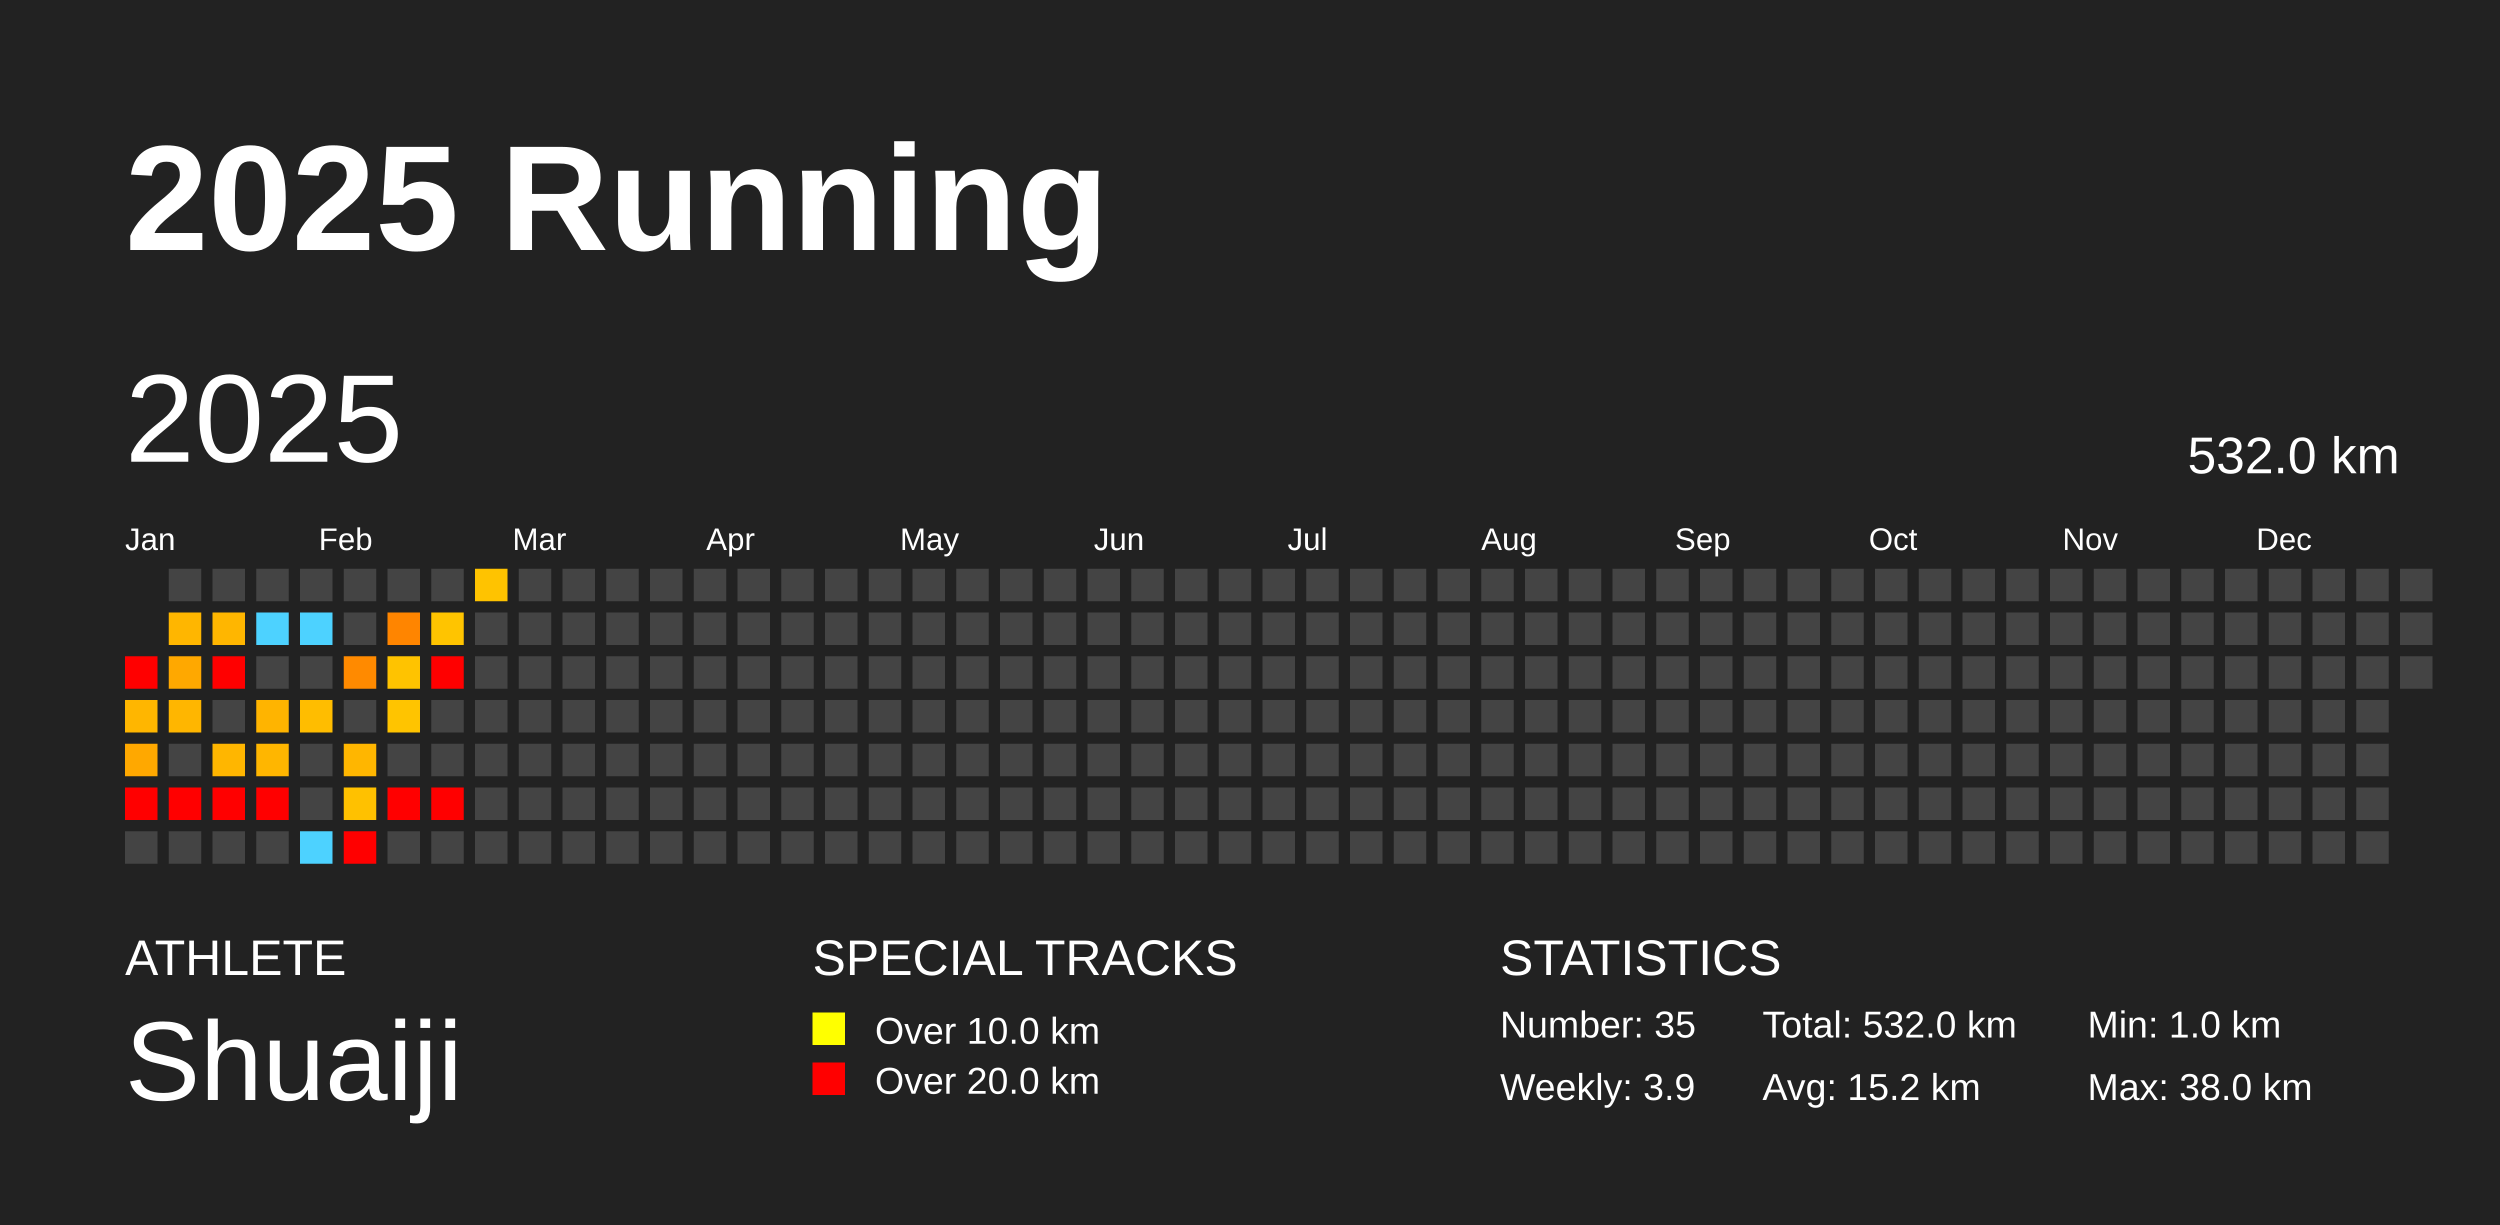
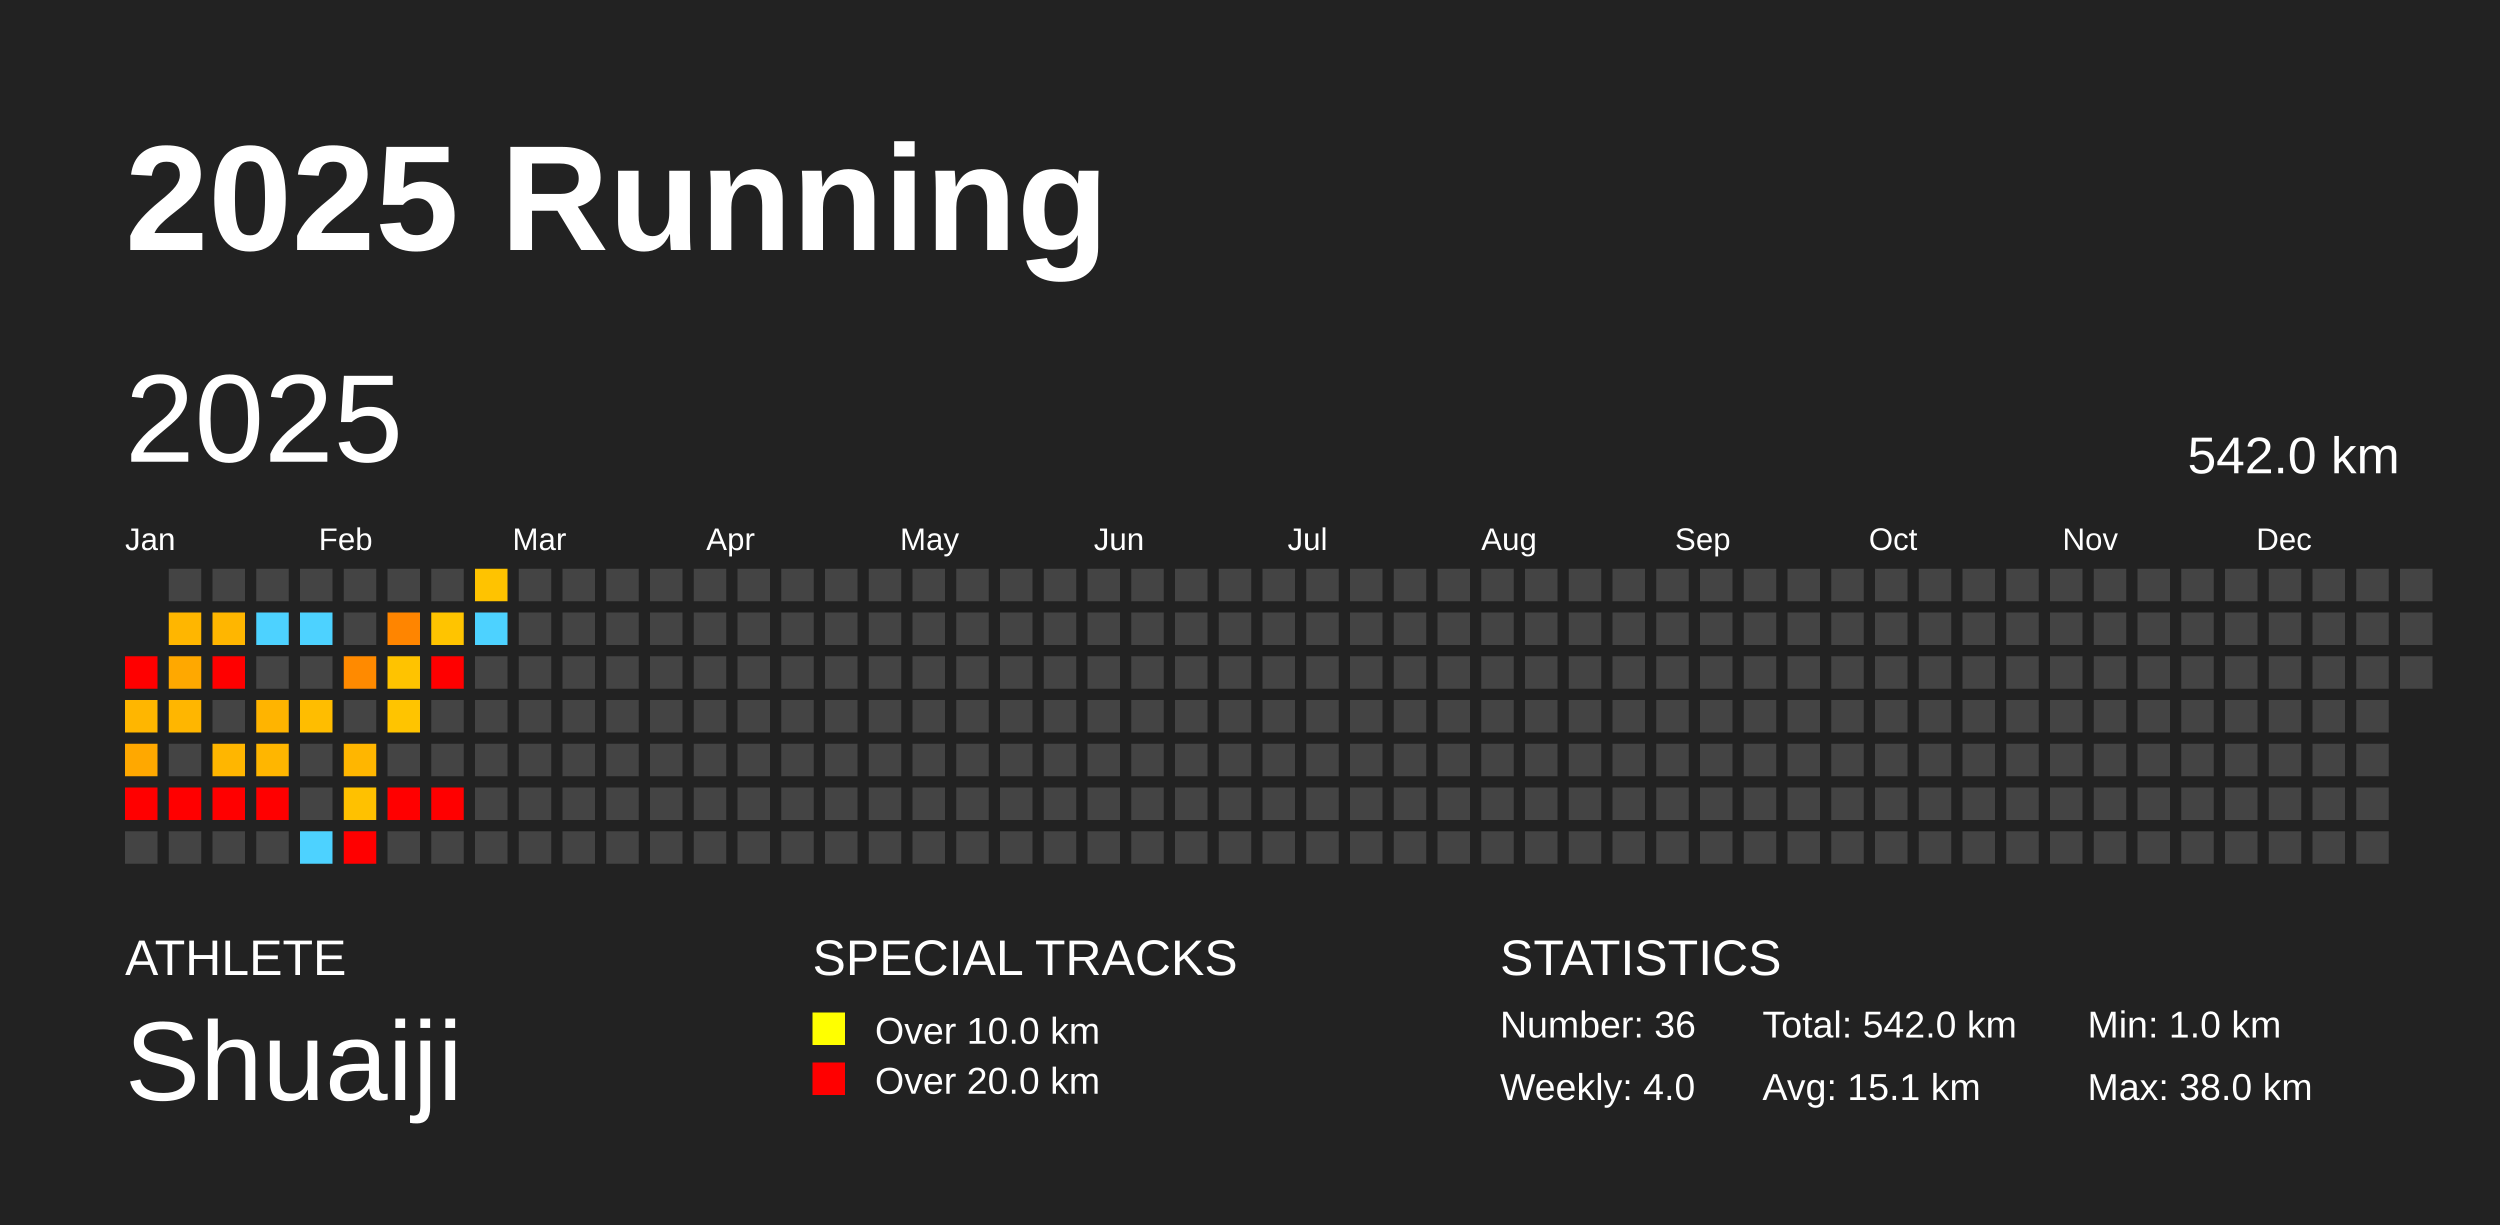
<svg xmlns="http://www.w3.org/2000/svg" baseProfile="full" height="98mm" version="1.1" viewBox="0,0,200,98" width="200mm">
  <defs />
  <rect fill="#222222" height="98" width="200" x="0" y="0" />
  <text fill="#FFFFFF" style="font-size:12px; font-family:Arial; font-weight:bold;" x="10" y="20">2025 Running</text>
  <text fill="#FFFFFF" style="font-size:4px; font-family:Arial" x="10" y="78">ATHLETE</text>
  <text fill="#FFFFFF" style="font-size:9px; font-family:Arial" x="10" y="88">Shuaiji</text>
  <text fill="#FFFFFF" style="font-size:4px; font-family:Arial" x="65" y="78">SPECIAL TRACKS</text>
  <rect fill="yellow" height="2.6" width="2.6" x="65" y="81" />
  <text fill="#FFFFFF" style="font-size:3px; font-family:Arial" x="70" y="83.5">Over 10.0 km</text>
  <rect fill="red" height="2.6" width="2.6" x="65" y="85" />
  <text fill="#FFFFFF" style="font-size:3px; font-family:Arial" x="70" y="87.5">Over 20.0 km</text>
  <text fill="#FFFFFF" style="font-size:4px; font-family:Arial" x="120" y="78">STATISTICS</text>
-   <text fill="#FFFFFF" style="font-size:3px; font-family:Arial" x="120" y="83">Number: 35</text>
-   <text fill="#FFFFFF" style="font-size:3px; font-family:Arial" x="120" y="88">Weekly: 3.9</text>
-   <text fill="#FFFFFF" style="font-size:3px; font-family:Arial" x="141" y="83">Total: 532.0 km</text>
-   <text fill="#FFFFFF" style="font-size:3px; font-family:Arial" x="141" y="88">Avg: 15.2 km</text>
+   <text fill="#FFFFFF" style="font-size:3px; font-family:Arial" x="120" y="83">Number: 36</text>
+   <text fill="#FFFFFF" style="font-size:3px; font-family:Arial" x="120" y="88">Weekly: 4.0</text>
+   <text fill="#FFFFFF" style="font-size:3px; font-family:Arial" x="141" y="83">Total: 542.0 km</text>
+   <text fill="#FFFFFF" style="font-size:3px; font-family:Arial" x="141" y="88">Avg: 15.1 km</text>
  <text fill="#FFFFFF" style="font-size:3px; font-family:Arial" x="167" y="83">Min: 1.0 km</text>
  <text fill="#FFFFFF" style="font-size:3px; font-family:Arial" x="167" y="88">Max: 38.0 km</text>
  <text dominant-baseline="hanging" fill="#FFFFFF" style="font-size:10.0px; font-family:Arial;" x="10" y="30">2025</text>
-   <text dominant-baseline="hanging" fill="#FFFFFF" style="font-size:4.125px; font-family:Arial;" x="175" y="35">532.0 km</text>
+   <text dominant-baseline="hanging" fill="#FFFFFF" style="font-size:4.125px; font-family:Arial;" x="175" y="35">542.0 km</text>
  <text fill="#FFFFFF" style="font-size:2.5px; font-family:Arial" x="10.0" y="44">Jan</text>
  <text fill="#FFFFFF" style="font-size:2.5px; font-family:Arial" x="25.5" y="44">Feb</text>
  <text fill="#FFFFFF" style="font-size:2.5px; font-family:Arial" x="41.0" y="44">Mar</text>
  <text fill="#FFFFFF" style="font-size:2.5px; font-family:Arial" x="56.5" y="44">Apr</text>
  <text fill="#FFFFFF" style="font-size:2.5px; font-family:Arial" x="72.0" y="44">May</text>
  <text fill="#FFFFFF" style="font-size:2.5px; font-family:Arial" x="87.5" y="44">Jun</text>
  <text fill="#FFFFFF" style="font-size:2.5px; font-family:Arial" x="103.0" y="44">Jul</text>
  <text fill="#FFFFFF" style="font-size:2.5px; font-family:Arial" x="118.5" y="44">Aug</text>
  <text fill="#FFFFFF" style="font-size:2.5px; font-family:Arial" x="134.0" y="44">Sep</text>
  <text fill="#FFFFFF" style="font-size:2.5px; font-family:Arial" x="149.5" y="44">Oct</text>
  <text fill="#FFFFFF" style="font-size:2.5px; font-family:Arial" x="165.0" y="44">Nov</text>
  <text fill="#FFFFFF" style="font-size:2.5px; font-family:Arial" x="180.5" y="44">Dec</text>
  <rect fill="red" height="2.6" width="2.6" x="10.0" y="52.5" />
  <rect fill="#ffb600" height="2.6" width="2.6" x="10.0" y="56.0" />
  <rect fill="#ffa800" height="2.6" width="2.6" x="10.0" y="59.5" />
  <rect fill="red" height="2.6" width="2.6" x="10.0" y="63.0" />
  <rect fill="#444444" height="2.6" width="2.6" x="10.0" y="66.5" />
  <rect fill="#444444" height="2.6" width="2.6" x="13.5" y="45.5" />
  <rect fill="#ffb600" height="2.6" width="2.6" x="13.5" y="49.0" />
  <rect fill="#ffa800" height="2.6" width="2.6" x="13.5" y="52.5" />
  <rect fill="#ffb600" height="2.6" width="2.6" x="13.5" y="56.0" />
  <rect fill="#444444" height="2.6" width="2.6" x="13.5" y="59.5" />
  <rect fill="red" height="2.6" width="2.6" x="13.5" y="63.0" />
  <rect fill="#444444" height="2.6" width="2.6" x="13.5" y="66.5" />
  <rect fill="#444444" height="2.6" width="2.6" x="17.0" y="45.5" />
  <rect fill="#ffb600" height="2.6" width="2.6" x="17.0" y="49.0" />
  <rect fill="red" height="2.6" width="2.6" x="17.0" y="52.5" />
  <rect fill="#444444" height="2.6" width="2.6" x="17.0" y="56.0" />
  <rect fill="#ffb600" height="2.6" width="2.6" x="17.0" y="59.5" />
  <rect fill="red" height="2.6" width="2.6" x="17.0" y="63.0" />
  <rect fill="#444444" height="2.6" width="2.6" x="17.0" y="66.5" />
  <rect fill="#444444" height="2.6" width="2.6" x="20.5" y="45.5" />
  <rect fill="#4dd2ff" height="2.6" width="2.6" x="20.5" y="49.0" />
  <rect fill="#444444" height="2.6" width="2.6" x="20.5" y="52.5" />
  <rect fill="#ffb400" height="2.6" width="2.6" x="20.5" y="56.0" />
  <rect fill="#ffb600" height="2.6" width="2.6" x="20.5" y="59.5" />
  <rect fill="red" height="2.6" width="2.6" x="20.5" y="63.0" />
  <rect fill="#444444" height="2.6" width="2.6" x="20.5" y="66.5" />
  <rect fill="#444444" height="2.6" width="2.6" x="24.0" y="45.5" />
  <rect fill="#4dd2ff" height="2.6" width="2.6" x="24.0" y="49.0" />
  <rect fill="#444444" height="2.6" width="2.6" x="24.0" y="52.5" />
  <rect fill="#ffbd00" height="2.6" width="2.6" x="24.0" y="56.0" />
  <rect fill="#444444" height="2.6" width="2.6" x="24.0" y="59.5" />
  <rect fill="#444444" height="2.6" width="2.6" x="24.0" y="63.0" />
  <rect fill="#4dd2ff" height="2.6" width="2.6" x="24.0" y="66.5" />
  <rect fill="#444444" height="2.6" width="2.6" x="27.5" y="45.5" />
  <rect fill="#444444" height="2.6" width="2.6" x="27.5" y="49.0" />
  <rect fill="#ff8a00" height="2.6" width="2.6" x="27.5" y="52.5" />
  <rect fill="#444444" height="2.6" width="2.6" x="27.5" y="56.0" />
  <rect fill="#ffb600" height="2.6" width="2.6" x="27.5" y="59.5" />
  <rect fill="#ffc100" height="2.6" width="2.6" x="27.5" y="63.0" />
  <rect fill="red" height="2.6" width="2.6" x="27.5" y="66.5" />
  <rect fill="#444444" height="2.6" width="2.6" x="31.0" y="45.5" />
  <rect fill="#ff8500" height="2.6" width="2.6" x="31.0" y="49.0" />
  <rect fill="#ffc300" height="2.6" width="2.6" x="31.0" y="52.5" />
  <rect fill="#ffc400" height="2.6" width="2.6" x="31.0" y="56.0" />
  <rect fill="#444444" height="2.6" width="2.6" x="31.0" y="59.5" />
  <rect fill="red" height="2.6" width="2.6" x="31.0" y="63.0" />
  <rect fill="#444444" height="2.6" width="2.6" x="31.0" y="66.5" />
  <rect fill="#444444" height="2.6" width="2.6" x="34.5" y="45.5" />
  <rect fill="#ffc400" height="2.6" width="2.6" x="34.5" y="49.0" />
  <rect fill="red" height="2.6" width="2.6" x="34.5" y="52.5" />
  <rect fill="#444444" height="2.6" width="2.6" x="34.5" y="56.0" />
  <rect fill="#444444" height="2.6" width="2.6" x="34.5" y="59.5" />
  <rect fill="red" height="2.6" width="2.6" x="34.5" y="63.0" />
  <rect fill="#444444" height="2.6" width="2.6" x="34.5" y="66.5" />
  <rect fill="#ffc300" height="2.6" width="2.6" x="38.0" y="45.5" />
-   <rect fill="#444444" height="2.6" width="2.6" x="38.0" y="49.0" />
+   <rect fill="#4dd2ff" height="2.6" width="2.6" x="38.0" y="49.0" />
  <rect fill="#444444" height="2.6" width="2.6" x="38.0" y="52.5" />
  <rect fill="#444444" height="2.6" width="2.6" x="38.0" y="56.0" />
  <rect fill="#444444" height="2.6" width="2.6" x="38.0" y="59.5" />
  <rect fill="#444444" height="2.6" width="2.6" x="38.0" y="63.0" />
  <rect fill="#444444" height="2.6" width="2.6" x="38.0" y="66.5" />
  <rect fill="#444444" height="2.6" width="2.6" x="41.5" y="45.5" />
  <rect fill="#444444" height="2.6" width="2.6" x="41.5" y="49.0" />
  <rect fill="#444444" height="2.6" width="2.6" x="41.5" y="52.5" />
  <rect fill="#444444" height="2.6" width="2.6" x="41.5" y="56.0" />
  <rect fill="#444444" height="2.6" width="2.6" x="41.5" y="59.5" />
  <rect fill="#444444" height="2.6" width="2.6" x="41.5" y="63.0" />
  <rect fill="#444444" height="2.6" width="2.6" x="41.5" y="66.5" />
  <rect fill="#444444" height="2.6" width="2.6" x="45.0" y="45.5" />
  <rect fill="#444444" height="2.6" width="2.6" x="45.0" y="49.0" />
  <rect fill="#444444" height="2.6" width="2.6" x="45.0" y="52.5" />
  <rect fill="#444444" height="2.6" width="2.6" x="45.0" y="56.0" />
  <rect fill="#444444" height="2.6" width="2.6" x="45.0" y="59.5" />
  <rect fill="#444444" height="2.6" width="2.6" x="45.0" y="63.0" />
  <rect fill="#444444" height="2.6" width="2.6" x="45.0" y="66.5" />
  <rect fill="#444444" height="2.6" width="2.6" x="48.5" y="45.5" />
  <rect fill="#444444" height="2.6" width="2.6" x="48.5" y="49.0" />
  <rect fill="#444444" height="2.6" width="2.6" x="48.5" y="52.5" />
  <rect fill="#444444" height="2.6" width="2.6" x="48.5" y="56.0" />
  <rect fill="#444444" height="2.6" width="2.6" x="48.5" y="59.5" />
  <rect fill="#444444" height="2.6" width="2.6" x="48.5" y="63.0" />
  <rect fill="#444444" height="2.6" width="2.6" x="48.5" y="66.5" />
  <rect fill="#444444" height="2.6" width="2.6" x="52.0" y="45.5" />
  <rect fill="#444444" height="2.6" width="2.6" x="52.0" y="49.0" />
  <rect fill="#444444" height="2.6" width="2.6" x="52.0" y="52.5" />
  <rect fill="#444444" height="2.6" width="2.6" x="52.0" y="56.0" />
  <rect fill="#444444" height="2.6" width="2.6" x="52.0" y="59.5" />
  <rect fill="#444444" height="2.6" width="2.6" x="52.0" y="63.0" />
  <rect fill="#444444" height="2.6" width="2.6" x="52.0" y="66.5" />
  <rect fill="#444444" height="2.6" width="2.6" x="55.5" y="45.5" />
  <rect fill="#444444" height="2.6" width="2.6" x="55.5" y="49.0" />
  <rect fill="#444444" height="2.6" width="2.6" x="55.5" y="52.5" />
  <rect fill="#444444" height="2.6" width="2.6" x="55.5" y="56.0" />
  <rect fill="#444444" height="2.6" width="2.6" x="55.5" y="59.5" />
  <rect fill="#444444" height="2.6" width="2.6" x="55.5" y="63.0" />
  <rect fill="#444444" height="2.6" width="2.6" x="55.5" y="66.5" />
  <rect fill="#444444" height="2.6" width="2.6" x="59.0" y="45.5" />
  <rect fill="#444444" height="2.6" width="2.6" x="59.0" y="49.0" />
  <rect fill="#444444" height="2.6" width="2.6" x="59.0" y="52.5" />
  <rect fill="#444444" height="2.6" width="2.6" x="59.0" y="56.0" />
  <rect fill="#444444" height="2.6" width="2.6" x="59.0" y="59.5" />
  <rect fill="#444444" height="2.6" width="2.6" x="59.0" y="63.0" />
  <rect fill="#444444" height="2.6" width="2.6" x="59.0" y="66.5" />
  <rect fill="#444444" height="2.6" width="2.6" x="62.5" y="45.5" />
  <rect fill="#444444" height="2.6" width="2.6" x="62.5" y="49.0" />
  <rect fill="#444444" height="2.6" width="2.6" x="62.5" y="52.5" />
  <rect fill="#444444" height="2.6" width="2.6" x="62.5" y="56.0" />
  <rect fill="#444444" height="2.6" width="2.6" x="62.5" y="59.5" />
  <rect fill="#444444" height="2.6" width="2.6" x="62.5" y="63.0" />
  <rect fill="#444444" height="2.6" width="2.6" x="62.5" y="66.5" />
  <rect fill="#444444" height="2.6" width="2.6" x="66.0" y="45.5" />
  <rect fill="#444444" height="2.6" width="2.6" x="66.0" y="49.0" />
  <rect fill="#444444" height="2.6" width="2.6" x="66.0" y="52.5" />
  <rect fill="#444444" height="2.6" width="2.6" x="66.0" y="56.0" />
  <rect fill="#444444" height="2.6" width="2.6" x="66.0" y="59.5" />
  <rect fill="#444444" height="2.6" width="2.6" x="66.0" y="63.0" />
  <rect fill="#444444" height="2.6" width="2.6" x="66.0" y="66.5" />
  <rect fill="#444444" height="2.6" width="2.6" x="69.5" y="45.5" />
  <rect fill="#444444" height="2.6" width="2.6" x="69.5" y="49.0" />
  <rect fill="#444444" height="2.6" width="2.6" x="69.5" y="52.5" />
  <rect fill="#444444" height="2.6" width="2.6" x="69.5" y="56.0" />
  <rect fill="#444444" height="2.6" width="2.6" x="69.5" y="59.5" />
  <rect fill="#444444" height="2.6" width="2.6" x="69.5" y="63.0" />
  <rect fill="#444444" height="2.6" width="2.6" x="69.5" y="66.5" />
  <rect fill="#444444" height="2.6" width="2.6" x="73.0" y="45.5" />
  <rect fill="#444444" height="2.6" width="2.6" x="73.0" y="49.0" />
  <rect fill="#444444" height="2.6" width="2.6" x="73.0" y="52.5" />
  <rect fill="#444444" height="2.6" width="2.6" x="73.0" y="56.0" />
  <rect fill="#444444" height="2.6" width="2.6" x="73.0" y="59.5" />
  <rect fill="#444444" height="2.6" width="2.6" x="73.0" y="63.0" />
  <rect fill="#444444" height="2.6" width="2.6" x="73.0" y="66.5" />
  <rect fill="#444444" height="2.6" width="2.6" x="76.5" y="45.5" />
  <rect fill="#444444" height="2.6" width="2.6" x="76.5" y="49.0" />
  <rect fill="#444444" height="2.6" width="2.6" x="76.5" y="52.5" />
  <rect fill="#444444" height="2.6" width="2.6" x="76.5" y="56.0" />
  <rect fill="#444444" height="2.6" width="2.6" x="76.5" y="59.5" />
  <rect fill="#444444" height="2.6" width="2.6" x="76.5" y="63.0" />
  <rect fill="#444444" height="2.6" width="2.6" x="76.5" y="66.5" />
  <rect fill="#444444" height="2.6" width="2.6" x="80.0" y="45.5" />
  <rect fill="#444444" height="2.6" width="2.6" x="80.0" y="49.0" />
  <rect fill="#444444" height="2.6" width="2.6" x="80.0" y="52.5" />
  <rect fill="#444444" height="2.6" width="2.6" x="80.0" y="56.0" />
  <rect fill="#444444" height="2.6" width="2.6" x="80.0" y="59.5" />
  <rect fill="#444444" height="2.6" width="2.6" x="80.0" y="63.0" />
  <rect fill="#444444" height="2.6" width="2.6" x="80.0" y="66.5" />
  <rect fill="#444444" height="2.6" width="2.6" x="83.5" y="45.5" />
  <rect fill="#444444" height="2.6" width="2.6" x="83.5" y="49.0" />
  <rect fill="#444444" height="2.6" width="2.6" x="83.5" y="52.5" />
  <rect fill="#444444" height="2.6" width="2.6" x="83.5" y="56.0" />
  <rect fill="#444444" height="2.6" width="2.6" x="83.5" y="59.5" />
  <rect fill="#444444" height="2.6" width="2.6" x="83.5" y="63.0" />
  <rect fill="#444444" height="2.6" width="2.6" x="83.5" y="66.5" />
  <rect fill="#444444" height="2.6" width="2.6" x="87.0" y="45.5" />
  <rect fill="#444444" height="2.6" width="2.6" x="87.0" y="49.0" />
  <rect fill="#444444" height="2.6" width="2.6" x="87.0" y="52.5" />
  <rect fill="#444444" height="2.6" width="2.6" x="87.0" y="56.0" />
  <rect fill="#444444" height="2.6" width="2.6" x="87.0" y="59.5" />
  <rect fill="#444444" height="2.6" width="2.6" x="87.0" y="63.0" />
  <rect fill="#444444" height="2.6" width="2.6" x="87.0" y="66.5" />
  <rect fill="#444444" height="2.6" width="2.6" x="90.5" y="45.5" />
  <rect fill="#444444" height="2.6" width="2.6" x="90.5" y="49.0" />
  <rect fill="#444444" height="2.6" width="2.6" x="90.5" y="52.5" />
  <rect fill="#444444" height="2.6" width="2.6" x="90.5" y="56.0" />
  <rect fill="#444444" height="2.6" width="2.6" x="90.5" y="59.5" />
  <rect fill="#444444" height="2.6" width="2.6" x="90.5" y="63.0" />
  <rect fill="#444444" height="2.6" width="2.6" x="90.5" y="66.5" />
  <rect fill="#444444" height="2.6" width="2.6" x="94.0" y="45.5" />
  <rect fill="#444444" height="2.6" width="2.6" x="94.0" y="49.0" />
  <rect fill="#444444" height="2.6" width="2.6" x="94.0" y="52.5" />
  <rect fill="#444444" height="2.6" width="2.6" x="94.0" y="56.0" />
  <rect fill="#444444" height="2.6" width="2.6" x="94.0" y="59.5" />
  <rect fill="#444444" height="2.6" width="2.6" x="94.0" y="63.0" />
  <rect fill="#444444" height="2.6" width="2.6" x="94.0" y="66.5" />
  <rect fill="#444444" height="2.6" width="2.6" x="97.5" y="45.5" />
  <rect fill="#444444" height="2.6" width="2.6" x="97.5" y="49.0" />
  <rect fill="#444444" height="2.6" width="2.6" x="97.5" y="52.5" />
  <rect fill="#444444" height="2.6" width="2.6" x="97.5" y="56.0" />
  <rect fill="#444444" height="2.6" width="2.6" x="97.5" y="59.5" />
  <rect fill="#444444" height="2.6" width="2.6" x="97.5" y="63.0" />
  <rect fill="#444444" height="2.6" width="2.6" x="97.5" y="66.5" />
  <rect fill="#444444" height="2.6" width="2.6" x="101.0" y="45.5" />
  <rect fill="#444444" height="2.6" width="2.6" x="101.0" y="49.0" />
  <rect fill="#444444" height="2.6" width="2.6" x="101.0" y="52.5" />
  <rect fill="#444444" height="2.6" width="2.6" x="101.0" y="56.0" />
  <rect fill="#444444" height="2.6" width="2.6" x="101.0" y="59.5" />
  <rect fill="#444444" height="2.6" width="2.6" x="101.0" y="63.0" />
  <rect fill="#444444" height="2.6" width="2.6" x="101.0" y="66.5" />
  <rect fill="#444444" height="2.6" width="2.6" x="104.5" y="45.5" />
  <rect fill="#444444" height="2.6" width="2.6" x="104.5" y="49.0" />
  <rect fill="#444444" height="2.6" width="2.6" x="104.5" y="52.5" />
  <rect fill="#444444" height="2.6" width="2.6" x="104.5" y="56.0" />
  <rect fill="#444444" height="2.6" width="2.6" x="104.5" y="59.5" />
  <rect fill="#444444" height="2.6" width="2.6" x="104.5" y="63.0" />
  <rect fill="#444444" height="2.6" width="2.6" x="104.5" y="66.5" />
  <rect fill="#444444" height="2.6" width="2.6" x="108.0" y="45.5" />
  <rect fill="#444444" height="2.6" width="2.6" x="108.0" y="49.0" />
  <rect fill="#444444" height="2.6" width="2.6" x="108.0" y="52.5" />
  <rect fill="#444444" height="2.6" width="2.6" x="108.0" y="56.0" />
  <rect fill="#444444" height="2.6" width="2.6" x="108.0" y="59.5" />
  <rect fill="#444444" height="2.6" width="2.6" x="108.0" y="63.0" />
  <rect fill="#444444" height="2.6" width="2.6" x="108.0" y="66.5" />
  <rect fill="#444444" height="2.6" width="2.6" x="111.5" y="45.5" />
  <rect fill="#444444" height="2.6" width="2.6" x="111.5" y="49.0" />
  <rect fill="#444444" height="2.6" width="2.6" x="111.5" y="52.5" />
  <rect fill="#444444" height="2.6" width="2.6" x="111.5" y="56.0" />
  <rect fill="#444444" height="2.6" width="2.6" x="111.5" y="59.5" />
  <rect fill="#444444" height="2.6" width="2.6" x="111.5" y="63.0" />
  <rect fill="#444444" height="2.6" width="2.6" x="111.5" y="66.5" />
  <rect fill="#444444" height="2.6" width="2.6" x="115.0" y="45.5" />
  <rect fill="#444444" height="2.6" width="2.6" x="115.0" y="49.0" />
  <rect fill="#444444" height="2.6" width="2.6" x="115.0" y="52.5" />
  <rect fill="#444444" height="2.6" width="2.6" x="115.0" y="56.0" />
  <rect fill="#444444" height="2.6" width="2.6" x="115.0" y="59.5" />
  <rect fill="#444444" height="2.6" width="2.6" x="115.0" y="63.0" />
  <rect fill="#444444" height="2.6" width="2.6" x="115.0" y="66.5" />
  <rect fill="#444444" height="2.6" width="2.6" x="118.5" y="45.5" />
  <rect fill="#444444" height="2.6" width="2.6" x="118.5" y="49.0" />
  <rect fill="#444444" height="2.6" width="2.6" x="118.5" y="52.5" />
  <rect fill="#444444" height="2.6" width="2.6" x="118.5" y="56.0" />
  <rect fill="#444444" height="2.6" width="2.6" x="118.5" y="59.5" />
  <rect fill="#444444" height="2.6" width="2.6" x="118.5" y="63.0" />
  <rect fill="#444444" height="2.6" width="2.6" x="118.5" y="66.5" />
  <rect fill="#444444" height="2.6" width="2.6" x="122.0" y="45.5" />
  <rect fill="#444444" height="2.6" width="2.6" x="122.0" y="49.0" />
  <rect fill="#444444" height="2.6" width="2.6" x="122.0" y="52.5" />
  <rect fill="#444444" height="2.6" width="2.6" x="122.0" y="56.0" />
  <rect fill="#444444" height="2.6" width="2.6" x="122.0" y="59.5" />
  <rect fill="#444444" height="2.6" width="2.6" x="122.0" y="63.0" />
  <rect fill="#444444" height="2.6" width="2.6" x="122.0" y="66.5" />
  <rect fill="#444444" height="2.6" width="2.6" x="125.5" y="45.5" />
  <rect fill="#444444" height="2.6" width="2.6" x="125.5" y="49.0" />
  <rect fill="#444444" height="2.6" width="2.6" x="125.5" y="52.5" />
  <rect fill="#444444" height="2.6" width="2.6" x="125.5" y="56.0" />
  <rect fill="#444444" height="2.6" width="2.6" x="125.5" y="59.5" />
  <rect fill="#444444" height="2.6" width="2.6" x="125.5" y="63.0" />
  <rect fill="#444444" height="2.6" width="2.6" x="125.5" y="66.5" />
  <rect fill="#444444" height="2.6" width="2.6" x="129.0" y="45.5" />
  <rect fill="#444444" height="2.6" width="2.6" x="129.0" y="49.0" />
  <rect fill="#444444" height="2.6" width="2.6" x="129.0" y="52.5" />
  <rect fill="#444444" height="2.6" width="2.6" x="129.0" y="56.0" />
  <rect fill="#444444" height="2.6" width="2.6" x="129.0" y="59.5" />
  <rect fill="#444444" height="2.6" width="2.6" x="129.0" y="63.0" />
  <rect fill="#444444" height="2.6" width="2.6" x="129.0" y="66.5" />
  <rect fill="#444444" height="2.6" width="2.6" x="132.5" y="45.5" />
  <rect fill="#444444" height="2.6" width="2.6" x="132.5" y="49.0" />
  <rect fill="#444444" height="2.6" width="2.6" x="132.5" y="52.5" />
  <rect fill="#444444" height="2.6" width="2.6" x="132.5" y="56.0" />
  <rect fill="#444444" height="2.6" width="2.6" x="132.5" y="59.5" />
  <rect fill="#444444" height="2.6" width="2.6" x="132.5" y="63.0" />
  <rect fill="#444444" height="2.6" width="2.6" x="132.5" y="66.5" />
  <rect fill="#444444" height="2.6" width="2.6" x="136.0" y="45.5" />
  <rect fill="#444444" height="2.6" width="2.6" x="136.0" y="49.0" />
  <rect fill="#444444" height="2.6" width="2.6" x="136.0" y="52.5" />
  <rect fill="#444444" height="2.6" width="2.6" x="136.0" y="56.0" />
  <rect fill="#444444" height="2.6" width="2.6" x="136.0" y="59.5" />
  <rect fill="#444444" height="2.6" width="2.6" x="136.0" y="63.0" />
  <rect fill="#444444" height="2.6" width="2.6" x="136.0" y="66.5" />
  <rect fill="#444444" height="2.6" width="2.6" x="139.5" y="45.5" />
  <rect fill="#444444" height="2.6" width="2.6" x="139.5" y="49.0" />
  <rect fill="#444444" height="2.6" width="2.6" x="139.5" y="52.5" />
  <rect fill="#444444" height="2.6" width="2.6" x="139.5" y="56.0" />
  <rect fill="#444444" height="2.6" width="2.6" x="139.5" y="59.5" />
  <rect fill="#444444" height="2.6" width="2.6" x="139.5" y="63.0" />
  <rect fill="#444444" height="2.6" width="2.6" x="139.5" y="66.5" />
  <rect fill="#444444" height="2.6" width="2.6" x="143.0" y="45.5" />
  <rect fill="#444444" height="2.6" width="2.6" x="143.0" y="49.0" />
  <rect fill="#444444" height="2.6" width="2.6" x="143.0" y="52.5" />
  <rect fill="#444444" height="2.6" width="2.6" x="143.0" y="56.0" />
  <rect fill="#444444" height="2.6" width="2.6" x="143.0" y="59.5" />
  <rect fill="#444444" height="2.6" width="2.6" x="143.0" y="63.0" />
  <rect fill="#444444" height="2.6" width="2.6" x="143.0" y="66.5" />
  <rect fill="#444444" height="2.6" width="2.6" x="146.5" y="45.5" />
  <rect fill="#444444" height="2.6" width="2.6" x="146.5" y="49.0" />
  <rect fill="#444444" height="2.6" width="2.6" x="146.5" y="52.5" />
  <rect fill="#444444" height="2.6" width="2.6" x="146.5" y="56.0" />
  <rect fill="#444444" height="2.6" width="2.6" x="146.5" y="59.5" />
  <rect fill="#444444" height="2.6" width="2.6" x="146.5" y="63.0" />
  <rect fill="#444444" height="2.6" width="2.6" x="146.5" y="66.5" />
  <rect fill="#444444" height="2.6" width="2.6" x="150.0" y="45.5" />
  <rect fill="#444444" height="2.6" width="2.6" x="150.0" y="49.0" />
  <rect fill="#444444" height="2.6" width="2.6" x="150.0" y="52.5" />
  <rect fill="#444444" height="2.6" width="2.6" x="150.0" y="56.0" />
  <rect fill="#444444" height="2.6" width="2.6" x="150.0" y="59.5" />
  <rect fill="#444444" height="2.6" width="2.6" x="150.0" y="63.0" />
  <rect fill="#444444" height="2.6" width="2.6" x="150.0" y="66.5" />
  <rect fill="#444444" height="2.6" width="2.6" x="153.5" y="45.5" />
  <rect fill="#444444" height="2.6" width="2.6" x="153.5" y="49.0" />
  <rect fill="#444444" height="2.6" width="2.6" x="153.5" y="52.5" />
  <rect fill="#444444" height="2.6" width="2.6" x="153.5" y="56.0" />
  <rect fill="#444444" height="2.6" width="2.6" x="153.5" y="59.5" />
  <rect fill="#444444" height="2.6" width="2.6" x="153.5" y="63.0" />
  <rect fill="#444444" height="2.6" width="2.6" x="153.5" y="66.5" />
  <rect fill="#444444" height="2.6" width="2.6" x="157.0" y="45.5" />
  <rect fill="#444444" height="2.6" width="2.6" x="157.0" y="49.0" />
  <rect fill="#444444" height="2.6" width="2.6" x="157.0" y="52.5" />
  <rect fill="#444444" height="2.6" width="2.6" x="157.0" y="56.0" />
  <rect fill="#444444" height="2.6" width="2.6" x="157.0" y="59.5" />
  <rect fill="#444444" height="2.6" width="2.6" x="157.0" y="63.0" />
  <rect fill="#444444" height="2.6" width="2.6" x="157.0" y="66.5" />
  <rect fill="#444444" height="2.6" width="2.6" x="160.5" y="45.5" />
  <rect fill="#444444" height="2.6" width="2.6" x="160.5" y="49.0" />
  <rect fill="#444444" height="2.6" width="2.6" x="160.5" y="52.5" />
  <rect fill="#444444" height="2.6" width="2.6" x="160.5" y="56.0" />
  <rect fill="#444444" height="2.6" width="2.6" x="160.5" y="59.5" />
  <rect fill="#444444" height="2.6" width="2.6" x="160.5" y="63.0" />
  <rect fill="#444444" height="2.6" width="2.6" x="160.5" y="66.5" />
  <rect fill="#444444" height="2.6" width="2.6" x="164.0" y="45.5" />
  <rect fill="#444444" height="2.6" width="2.6" x="164.0" y="49.0" />
  <rect fill="#444444" height="2.6" width="2.6" x="164.0" y="52.5" />
  <rect fill="#444444" height="2.6" width="2.6" x="164.0" y="56.0" />
  <rect fill="#444444" height="2.6" width="2.6" x="164.0" y="59.5" />
  <rect fill="#444444" height="2.6" width="2.6" x="164.0" y="63.0" />
  <rect fill="#444444" height="2.6" width="2.6" x="164.0" y="66.5" />
  <rect fill="#444444" height="2.6" width="2.6" x="167.5" y="45.5" />
  <rect fill="#444444" height="2.6" width="2.6" x="167.5" y="49.0" />
  <rect fill="#444444" height="2.6" width="2.6" x="167.5" y="52.5" />
  <rect fill="#444444" height="2.6" width="2.6" x="167.5" y="56.0" />
  <rect fill="#444444" height="2.6" width="2.6" x="167.5" y="59.5" />
  <rect fill="#444444" height="2.6" width="2.6" x="167.5" y="63.0" />
  <rect fill="#444444" height="2.6" width="2.6" x="167.5" y="66.5" />
  <rect fill="#444444" height="2.6" width="2.6" x="171.0" y="45.5" />
  <rect fill="#444444" height="2.6" width="2.6" x="171.0" y="49.0" />
  <rect fill="#444444" height="2.6" width="2.6" x="171.0" y="52.5" />
  <rect fill="#444444" height="2.6" width="2.6" x="171.0" y="56.0" />
  <rect fill="#444444" height="2.6" width="2.6" x="171.0" y="59.5" />
  <rect fill="#444444" height="2.6" width="2.6" x="171.0" y="63.0" />
  <rect fill="#444444" height="2.6" width="2.6" x="171.0" y="66.5" />
  <rect fill="#444444" height="2.6" width="2.6" x="174.5" y="45.5" />
  <rect fill="#444444" height="2.6" width="2.6" x="174.5" y="49.0" />
  <rect fill="#444444" height="2.6" width="2.6" x="174.5" y="52.5" />
  <rect fill="#444444" height="2.6" width="2.6" x="174.5" y="56.0" />
  <rect fill="#444444" height="2.6" width="2.6" x="174.5" y="59.5" />
  <rect fill="#444444" height="2.6" width="2.6" x="174.5" y="63.0" />
  <rect fill="#444444" height="2.6" width="2.6" x="174.5" y="66.5" />
  <rect fill="#444444" height="2.6" width="2.6" x="178.0" y="45.5" />
  <rect fill="#444444" height="2.6" width="2.6" x="178.0" y="49.0" />
  <rect fill="#444444" height="2.6" width="2.6" x="178.0" y="52.5" />
  <rect fill="#444444" height="2.6" width="2.6" x="178.0" y="56.0" />
  <rect fill="#444444" height="2.6" width="2.6" x="178.0" y="59.5" />
  <rect fill="#444444" height="2.6" width="2.6" x="178.0" y="63.0" />
  <rect fill="#444444" height="2.6" width="2.6" x="178.0" y="66.5" />
  <rect fill="#444444" height="2.6" width="2.6" x="181.5" y="45.5" />
  <rect fill="#444444" height="2.6" width="2.6" x="181.5" y="49.0" />
  <rect fill="#444444" height="2.6" width="2.6" x="181.5" y="52.5" />
  <rect fill="#444444" height="2.6" width="2.6" x="181.5" y="56.0" />
  <rect fill="#444444" height="2.6" width="2.6" x="181.5" y="59.5" />
  <rect fill="#444444" height="2.6" width="2.6" x="181.5" y="63.0" />
  <rect fill="#444444" height="2.6" width="2.6" x="181.5" y="66.5" />
  <rect fill="#444444" height="2.6" width="2.6" x="185.0" y="45.5" />
  <rect fill="#444444" height="2.6" width="2.6" x="185.0" y="49.0" />
  <rect fill="#444444" height="2.6" width="2.6" x="185.0" y="52.5" />
  <rect fill="#444444" height="2.6" width="2.6" x="185.0" y="56.0" />
  <rect fill="#444444" height="2.6" width="2.6" x="185.0" y="59.5" />
  <rect fill="#444444" height="2.6" width="2.6" x="185.0" y="63.0" />
  <rect fill="#444444" height="2.6" width="2.6" x="185.0" y="66.5" />
  <rect fill="#444444" height="2.6" width="2.6" x="188.5" y="45.5" />
  <rect fill="#444444" height="2.6" width="2.6" x="188.5" y="49.0" />
  <rect fill="#444444" height="2.6" width="2.6" x="188.5" y="52.5" />
  <rect fill="#444444" height="2.6" width="2.6" x="188.5" y="56.0" />
  <rect fill="#444444" height="2.6" width="2.6" x="188.5" y="59.5" />
  <rect fill="#444444" height="2.6" width="2.6" x="188.5" y="63.0" />
  <rect fill="#444444" height="2.6" width="2.6" x="188.5" y="66.5" />
  <rect fill="#444444" height="2.6" width="2.6" x="192.0" y="45.5" />
  <rect fill="#444444" height="2.6" width="2.6" x="192.0" y="49.0" />
  <rect fill="#444444" height="2.6" width="2.6" x="192.0" y="52.5" />
</svg>
